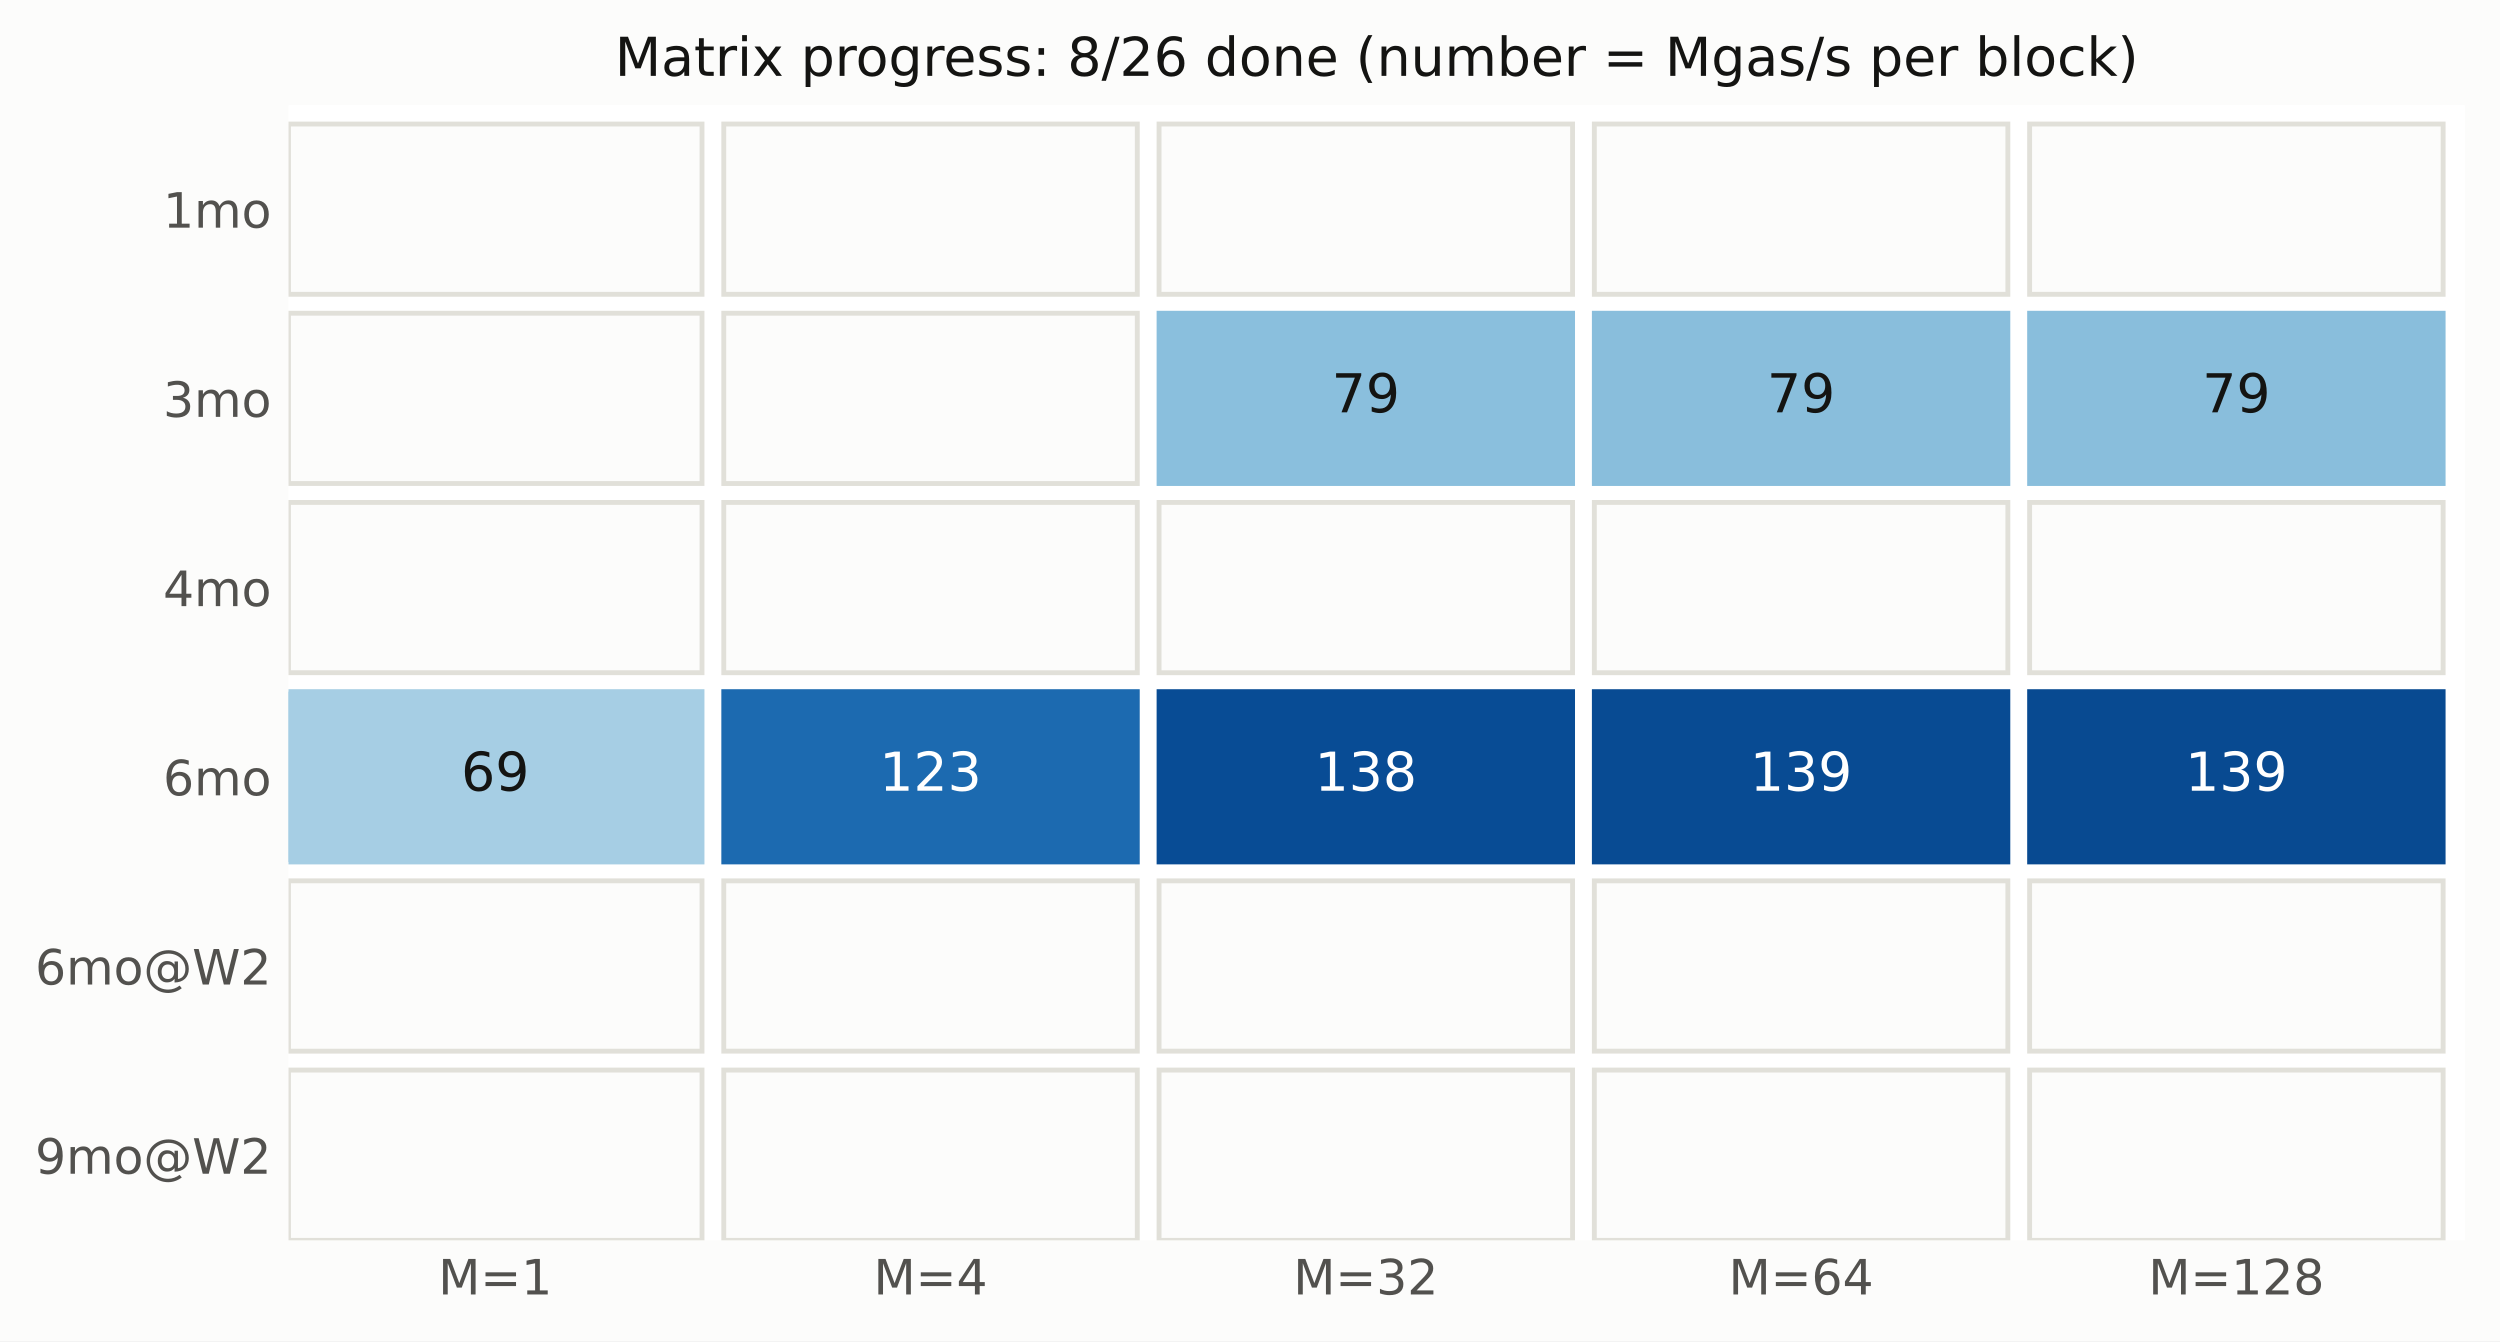
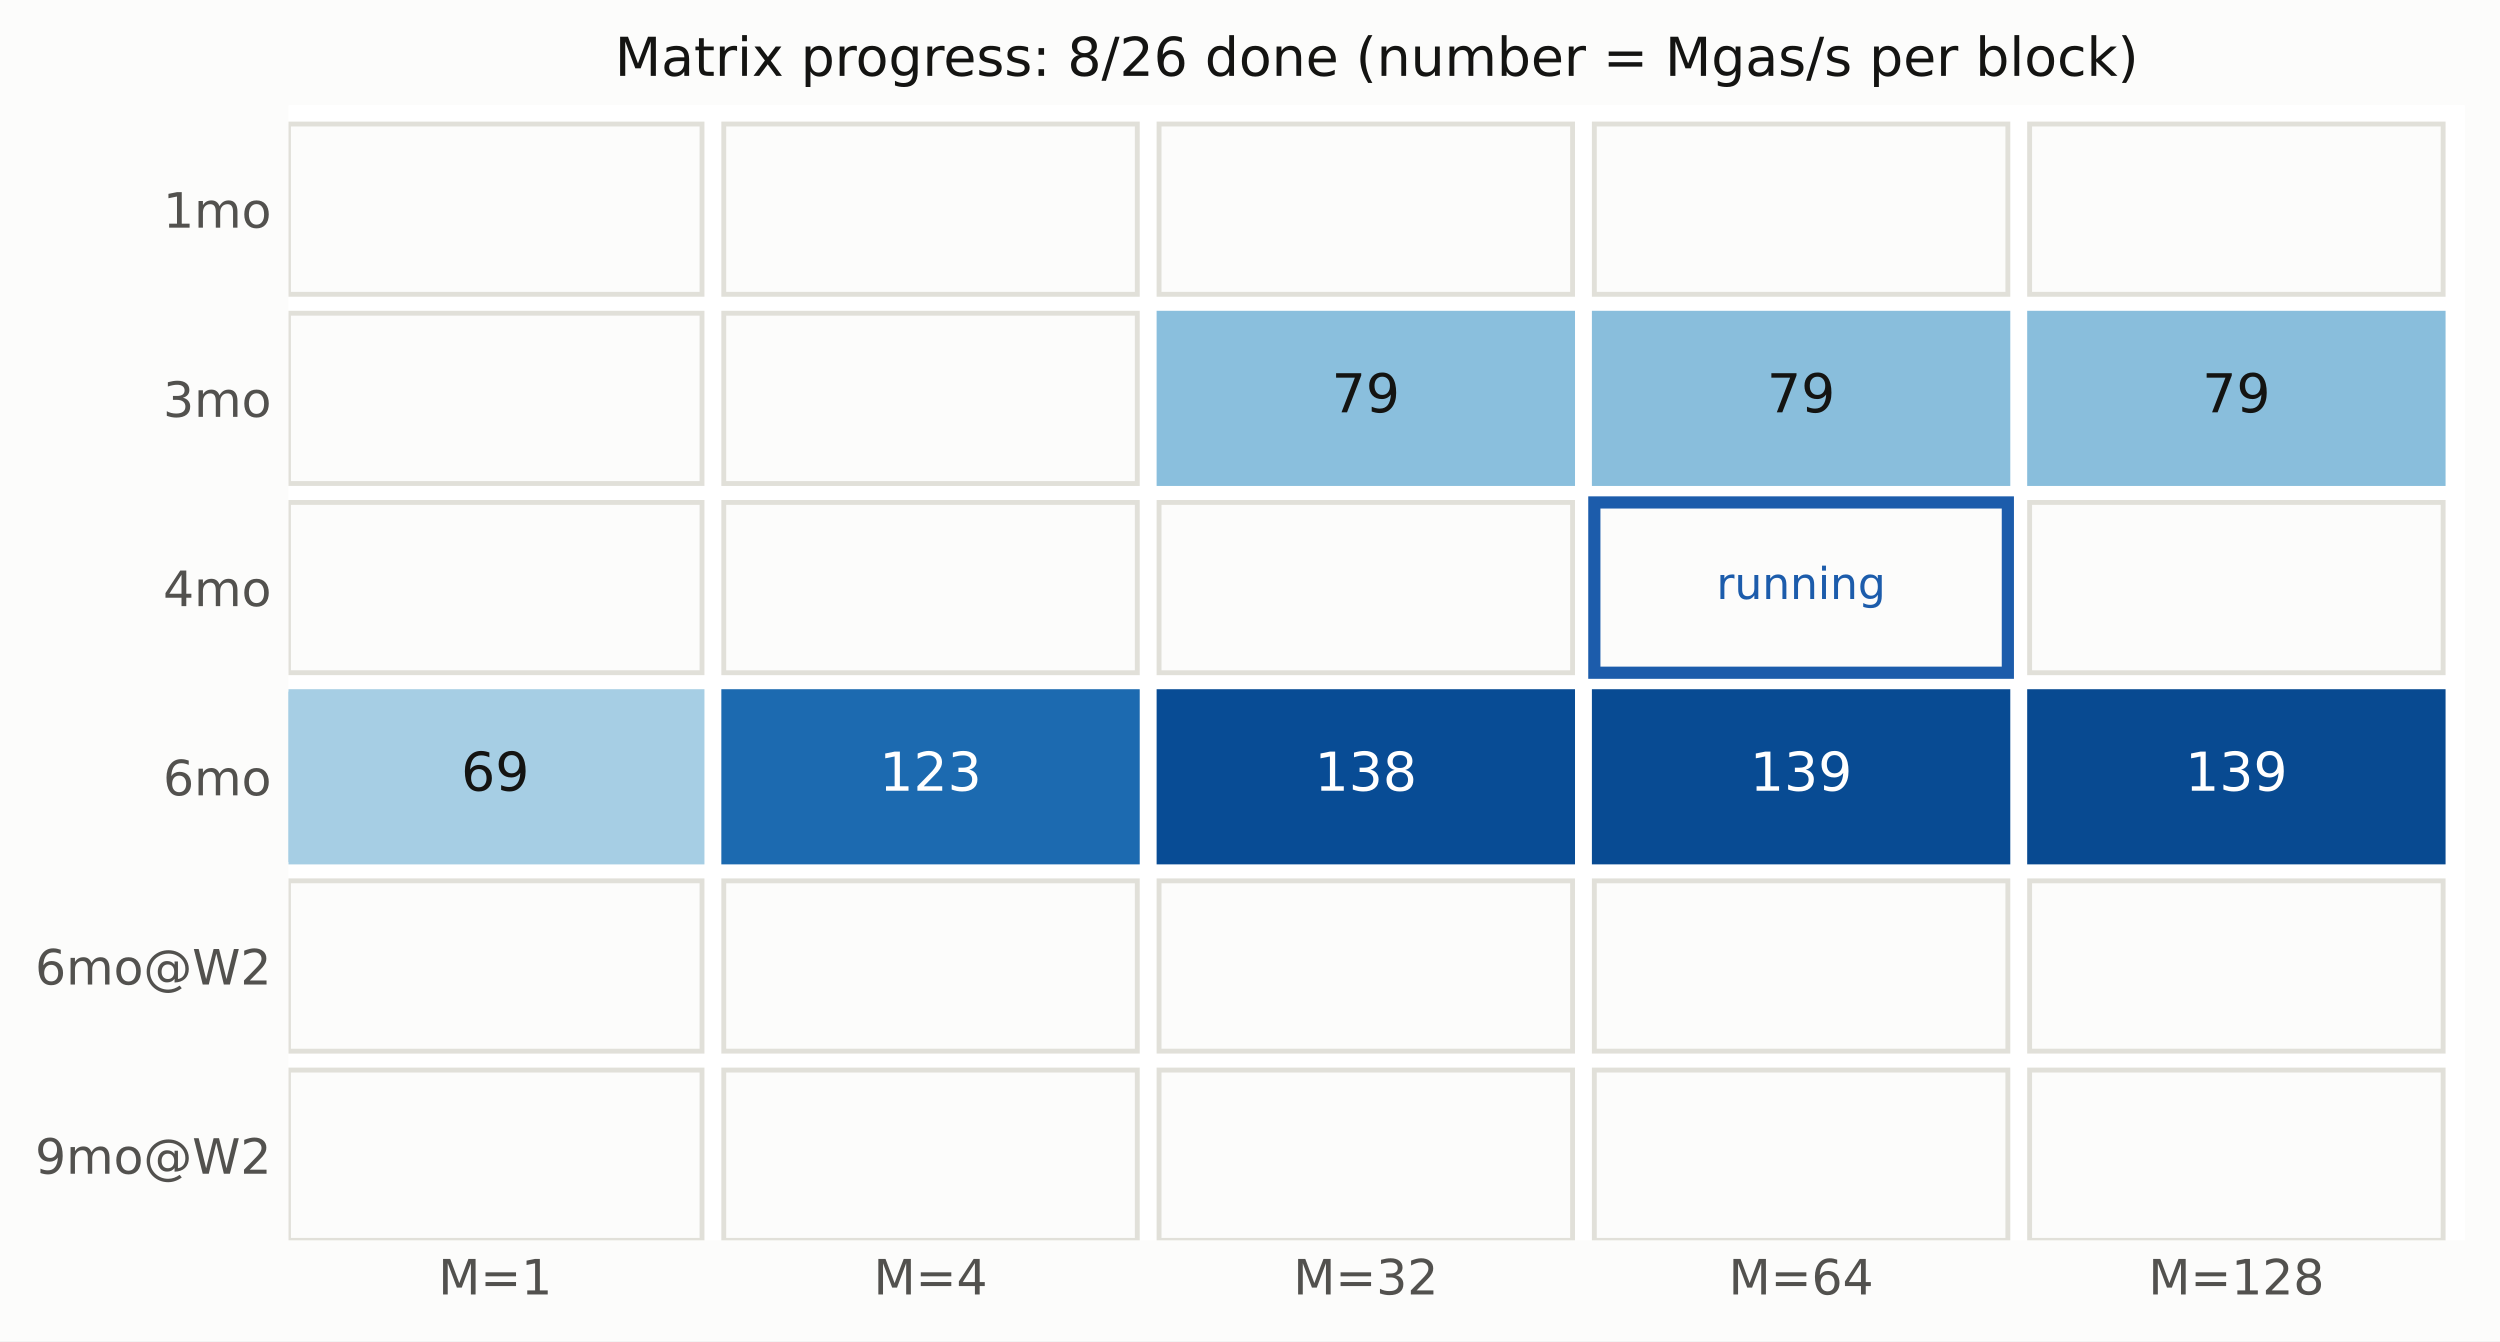
<svg xmlns="http://www.w3.org/2000/svg" xmlns:xlink="http://www.w3.org/1999/xlink" width="512.772pt" height="275.106pt" viewBox="0 0 512.772 275.106" version="1.1">
  <defs>
    <style type="text/css">*{stroke-linejoin: round; stroke-linecap: butt}</style>
  </defs>
  <g id="figure_1">
    <g id="patch_1">
      <path d="M 0 275.106  L 512.772 275.106  L 512.772 0  L 0 0  z " style="fill: #fcfcfb" />
    </g>
    <g id="axes_1">
      <g id="patch_2">
        <path d="M 59.172 254.406  L 505.572 254.406  L 505.572 21.558  L 59.172 21.558  z " style="fill: #ffffff" />
      </g>
      <g id="patch_3">
-         <path d="M 59.172 60.366  L 143.988 60.366  L 143.988 25.439  L 59.172 25.439  z " clip-path="url(#p81b43fab43)" style="fill: #fcfcfb; stroke: #e1e0d9; stroke-linejoin: miter" />
+         <path d="M 59.172 60.366  L 143.988 60.366  L 143.988 25.439  L 59.172 25.439  z " clip-path="url(#pd318036c69)" style="fill: #fcfcfb; stroke: #e1e0d9; stroke-linejoin: miter" />
      </g>
      <g id="patch_4">
-         <path d="M 148.452 60.366  L 233.268 60.366  L 233.268 25.439  L 148.452 25.439  z " clip-path="url(#p81b43fab43)" style="fill: #fcfcfb; stroke: #e1e0d9; stroke-linejoin: miter" />
+         <path d="M 148.452 60.366  L 233.268 60.366  L 233.268 25.439  L 148.452 25.439  z " clip-path="url(#pd318036c69)" style="fill: #fcfcfb; stroke: #e1e0d9; stroke-linejoin: miter" />
      </g>
      <g id="patch_5">
-         <path d="M 237.732 60.366  L 322.548 60.366  L 322.548 25.439  L 237.732 25.439  z " clip-path="url(#p81b43fab43)" style="fill: #fcfcfb; stroke: #e1e0d9; stroke-linejoin: miter" />
+         <path d="M 237.732 60.366  L 322.548 60.366  L 322.548 25.439  L 237.732 25.439  z " clip-path="url(#pd318036c69)" style="fill: #fcfcfb; stroke: #e1e0d9; stroke-linejoin: miter" />
      </g>
      <g id="patch_6">
-         <path d="M 327.012 60.366  L 411.828 60.366  L 411.828 25.439  L 327.012 25.439  z " clip-path="url(#p81b43fab43)" style="fill: #fcfcfb; stroke: #e1e0d9; stroke-linejoin: miter" />
+         <path d="M 327.012 60.366  L 411.828 60.366  L 411.828 25.439  L 327.012 25.439  z " clip-path="url(#pd318036c69)" style="fill: #fcfcfb; stroke: #e1e0d9; stroke-linejoin: miter" />
      </g>
      <g id="patch_7">
-         <path d="M 416.292 60.366  L 501.108 60.366  L 501.108 25.439  L 416.292 25.439  z " clip-path="url(#p81b43fab43)" style="fill: #fcfcfb; stroke: #e1e0d9; stroke-linejoin: miter" />
+         <path d="M 416.292 60.366  L 501.108 60.366  L 501.108 25.439  L 416.292 25.439  z " clip-path="url(#pd318036c69)" style="fill: #fcfcfb; stroke: #e1e0d9; stroke-linejoin: miter" />
      </g>
      <g id="patch_8">
-         <path d="M 59.172 99.174  L 143.988 99.174  L 143.988 64.247  L 59.172 64.247  z " clip-path="url(#p81b43fab43)" style="fill: #fcfcfb; stroke: #e1e0d9; stroke-linejoin: miter" />
+         <path d="M 59.172 99.174  L 143.988 99.174  L 143.988 64.247  L 59.172 64.247  z " clip-path="url(#pd318036c69)" style="fill: #fcfcfb; stroke: #e1e0d9; stroke-linejoin: miter" />
      </g>
      <g id="patch_9">
-         <path d="M 148.452 99.174  L 233.268 99.174  L 233.268 64.247  L 148.452 64.247  z " clip-path="url(#p81b43fab43)" style="fill: #fcfcfb; stroke: #e1e0d9; stroke-linejoin: miter" />
+         <path d="M 148.452 99.174  L 233.268 99.174  L 233.268 64.247  L 148.452 64.247  z " clip-path="url(#pd318036c69)" style="fill: #fcfcfb; stroke: #e1e0d9; stroke-linejoin: miter" />
      </g>
      <g id="patch_10">
-         <path d="M 237.732 99.174  L 322.548 99.174  L 322.548 64.247  L 237.732 64.247  z " clip-path="url(#p81b43fab43)" style="fill: #8abfdd; stroke: #8abfdd; stroke-linejoin: miter" />
+         <path d="M 237.732 99.174  L 322.548 99.174  L 322.548 64.247  L 237.732 64.247  z " clip-path="url(#pd318036c69)" style="fill: #8abfdd; stroke: #8abfdd; stroke-linejoin: miter" />
      </g>
      <g id="patch_11">
-         <path d="M 327.012 99.174  L 411.828 99.174  L 411.828 64.247  L 327.012 64.247  z " clip-path="url(#p81b43fab43)" style="fill: #89bedc; stroke: #89bedc; stroke-linejoin: miter" />
+         <path d="M 327.012 99.174  L 411.828 99.174  L 411.828 64.247  L 327.012 64.247  z " clip-path="url(#pd318036c69)" style="fill: #89bedc; stroke: #89bedc; stroke-linejoin: miter" />
      </g>
      <g id="patch_12">
-         <path d="M 416.292 99.174  L 501.108 99.174  L 501.108 64.247  L 416.292 64.247  z " clip-path="url(#p81b43fab43)" style="fill: #89bedc; stroke: #89bedc; stroke-linejoin: miter" />
+         <path d="M 416.292 99.174  L 501.108 99.174  L 501.108 64.247  L 416.292 64.247  z " clip-path="url(#pd318036c69)" style="fill: #89bedc; stroke: #89bedc; stroke-linejoin: miter" />
      </g>
      <g id="patch_13">
-         <path d="M 59.172 137.982  L 143.988 137.982  L 143.988 103.055  L 59.172 103.055  z " clip-path="url(#p81b43fab43)" style="fill: #fcfcfb; stroke: #e1e0d9; stroke-linejoin: miter" />
+         <path d="M 59.172 137.982  L 143.988 137.982  L 143.988 103.055  L 59.172 103.055  z " clip-path="url(#pd318036c69)" style="fill: #fcfcfb; stroke: #e1e0d9; stroke-linejoin: miter" />
      </g>
      <g id="patch_14">
-         <path d="M 148.452 137.982  L 233.268 137.982  L 233.268 103.055  L 148.452 103.055  z " clip-path="url(#p81b43fab43)" style="fill: #fcfcfb; stroke: #e1e0d9; stroke-linejoin: miter" />
+         <path d="M 148.452 137.982  L 233.268 137.982  L 233.268 103.055  L 148.452 103.055  z " clip-path="url(#pd318036c69)" style="fill: #fcfcfb; stroke: #e1e0d9; stroke-linejoin: miter" />
      </g>
      <g id="patch_15">
-         <path d="M 237.732 137.982  L 322.548 137.982  L 322.548 103.055  L 237.732 103.055  z " clip-path="url(#p81b43fab43)" style="fill: #fcfcfb; stroke: #e1e0d9; stroke-linejoin: miter" />
+         <path d="M 237.732 137.982  L 322.548 137.982  L 322.548 103.055  L 237.732 103.055  z " clip-path="url(#pd318036c69)" style="fill: #fcfcfb; stroke: #e1e0d9; stroke-linejoin: miter" />
      </g>
      <g id="patch_16">
-         <path d="M 327.012 137.982  L 411.828 137.982  L 411.828 103.055  L 327.012 103.055  z " clip-path="url(#p81b43fab43)" style="fill: #fcfcfb; stroke: #e1e0d9; stroke-linejoin: miter" />
+         <path d="M 327.012 137.982  L 411.828 137.982  L 411.828 103.055  L 327.012 103.055  z " clip-path="url(#pd318036c69)" style="fill: #fcfcfb; stroke: #1c5cab; stroke-width: 2.5; stroke-linejoin: miter" />
      </g>
      <g id="patch_17">
-         <path d="M 416.292 137.982  L 501.108 137.982  L 501.108 103.055  L 416.292 103.055  z " clip-path="url(#p81b43fab43)" style="fill: #fcfcfb; stroke: #e1e0d9; stroke-linejoin: miter" />
+         <path d="M 416.292 137.982  L 501.108 137.982  L 501.108 103.055  L 416.292 103.055  z " clip-path="url(#pd318036c69)" style="fill: #fcfcfb; stroke: #e1e0d9; stroke-linejoin: miter" />
      </g>
      <g id="patch_18">
-         <path d="M 59.172 176.79  L 143.988 176.79  L 143.988 141.863  L 59.172 141.863  z " clip-path="url(#p81b43fab43)" style="fill: #a6cee4; stroke: #a6cee4; stroke-linejoin: miter" />
+         <path d="M 59.172 176.79  L 143.988 176.79  L 143.988 141.863  L 59.172 141.863  z " clip-path="url(#pd318036c69)" style="fill: #a6cee4; stroke: #a6cee4; stroke-linejoin: miter" />
      </g>
      <g id="patch_19">
-         <path d="M 148.452 176.79  L 233.268 176.79  L 233.268 141.863  L 148.452 141.863  z " clip-path="url(#p81b43fab43)" style="fill: #1c6ab0; stroke: #1c6ab0; stroke-linejoin: miter" />
+         <path d="M 148.452 176.79  L 233.268 176.79  L 233.268 141.863  L 148.452 141.863  z " clip-path="url(#pd318036c69)" style="fill: #1c6ab0; stroke: #1c6ab0; stroke-linejoin: miter" />
      </g>
      <g id="patch_20">
-         <path d="M 237.732 176.79  L 322.548 176.79  L 322.548 141.863  L 237.732 141.863  z " clip-path="url(#p81b43fab43)" style="fill: #084c95; stroke: #084c95; stroke-linejoin: miter" />
+         <path d="M 237.732 176.79  L 322.548 176.79  L 322.548 141.863  L 237.732 141.863  z " clip-path="url(#pd318036c69)" style="fill: #084c95; stroke: #084c95; stroke-linejoin: miter" />
      </g>
      <g id="patch_21">
-         <path d="M 327.012 176.79  L 411.828 176.79  L 411.828 141.863  L 327.012 141.863  z " clip-path="url(#p81b43fab43)" style="fill: #084b93; stroke: #084b93; stroke-linejoin: miter" />
+         <path d="M 327.012 176.79  L 411.828 176.79  L 411.828 141.863  L 327.012 141.863  z " clip-path="url(#pd318036c69)" style="fill: #084b93; stroke: #084b93; stroke-linejoin: miter" />
      </g>
      <g id="patch_22">
-         <path d="M 416.292 176.79  L 501.108 176.79  L 501.108 141.863  L 416.292 141.863  z " clip-path="url(#p81b43fab43)" style="fill: #084a91; stroke: #084a91; stroke-linejoin: miter" />
+         <path d="M 416.292 176.79  L 501.108 176.79  L 501.108 141.863  L 416.292 141.863  z " clip-path="url(#pd318036c69)" style="fill: #084a91; stroke: #084a91; stroke-linejoin: miter" />
      </g>
      <g id="patch_23">
-         <path d="M 59.172 215.598  L 143.988 215.598  L 143.988 180.671  L 59.172 180.671  z " clip-path="url(#p81b43fab43)" style="fill: #fcfcfb; stroke: #e1e0d9; stroke-linejoin: miter" />
+         <path d="M 59.172 215.598  L 143.988 215.598  L 143.988 180.671  L 59.172 180.671  z " clip-path="url(#pd318036c69)" style="fill: #fcfcfb; stroke: #e1e0d9; stroke-linejoin: miter" />
      </g>
      <g id="patch_24">
-         <path d="M 148.452 215.598  L 233.268 215.598  L 233.268 180.671  L 148.452 180.671  z " clip-path="url(#p81b43fab43)" style="fill: #fcfcfb; stroke: #e1e0d9; stroke-linejoin: miter" />
+         <path d="M 148.452 215.598  L 233.268 215.598  L 233.268 180.671  L 148.452 180.671  z " clip-path="url(#pd318036c69)" style="fill: #fcfcfb; stroke: #e1e0d9; stroke-linejoin: miter" />
      </g>
      <g id="patch_25">
-         <path d="M 237.732 215.598  L 322.548 215.598  L 322.548 180.671  L 237.732 180.671  z " clip-path="url(#p81b43fab43)" style="fill: #fcfcfb; stroke: #e1e0d9; stroke-linejoin: miter" />
+         <path d="M 237.732 215.598  L 322.548 215.598  L 322.548 180.671  L 237.732 180.671  z " clip-path="url(#pd318036c69)" style="fill: #fcfcfb; stroke: #e1e0d9; stroke-linejoin: miter" />
      </g>
      <g id="patch_26">
-         <path d="M 327.012 215.598  L 411.828 215.598  L 411.828 180.671  L 327.012 180.671  z " clip-path="url(#p81b43fab43)" style="fill: #fcfcfb; stroke: #e1e0d9; stroke-linejoin: miter" />
+         <path d="M 327.012 215.598  L 411.828 215.598  L 411.828 180.671  L 327.012 180.671  z " clip-path="url(#pd318036c69)" style="fill: #fcfcfb; stroke: #e1e0d9; stroke-linejoin: miter" />
      </g>
      <g id="patch_27">
-         <path d="M 416.292 215.598  L 501.108 215.598  L 501.108 180.671  L 416.292 180.671  z " clip-path="url(#p81b43fab43)" style="fill: #fcfcfb; stroke: #e1e0d9; stroke-linejoin: miter" />
+         <path d="M 416.292 215.598  L 501.108 215.598  L 501.108 180.671  L 416.292 180.671  z " clip-path="url(#pd318036c69)" style="fill: #fcfcfb; stroke: #e1e0d9; stroke-linejoin: miter" />
      </g>
      <g id="patch_28">
-         <path d="M 59.172 254.406  L 143.988 254.406  L 143.988 219.479  L 59.172 219.479  z " clip-path="url(#p81b43fab43)" style="fill: #fcfcfb; stroke: #e1e0d9; stroke-linejoin: miter" />
+         <path d="M 59.172 254.406  L 143.988 254.406  L 143.988 219.479  L 59.172 219.479  z " clip-path="url(#pd318036c69)" style="fill: #fcfcfb; stroke: #e1e0d9; stroke-linejoin: miter" />
      </g>
      <g id="patch_29">
-         <path d="M 148.452 254.406  L 233.268 254.406  L 233.268 219.479  L 148.452 219.479  z " clip-path="url(#p81b43fab43)" style="fill: #fcfcfb; stroke: #e1e0d9; stroke-linejoin: miter" />
+         <path d="M 148.452 254.406  L 233.268 254.406  L 233.268 219.479  L 148.452 219.479  z " clip-path="url(#pd318036c69)" style="fill: #fcfcfb; stroke: #e1e0d9; stroke-linejoin: miter" />
      </g>
      <g id="patch_30">
-         <path d="M 237.732 254.406  L 322.548 254.406  L 322.548 219.479  L 237.732 219.479  z " clip-path="url(#p81b43fab43)" style="fill: #fcfcfb; stroke: #e1e0d9; stroke-linejoin: miter" />
+         <path d="M 237.732 254.406  L 322.548 254.406  L 322.548 219.479  L 237.732 219.479  z " clip-path="url(#pd318036c69)" style="fill: #fcfcfb; stroke: #e1e0d9; stroke-linejoin: miter" />
      </g>
      <g id="patch_31">
-         <path d="M 327.012 254.406  L 411.828 254.406  L 411.828 219.479  L 327.012 219.479  z " clip-path="url(#p81b43fab43)" style="fill: #fcfcfb; stroke: #e1e0d9; stroke-linejoin: miter" />
+         <path d="M 327.012 254.406  L 411.828 254.406  L 411.828 219.479  L 327.012 219.479  z " clip-path="url(#pd318036c69)" style="fill: #fcfcfb; stroke: #e1e0d9; stroke-linejoin: miter" />
      </g>
      <g id="patch_32">
-         <path d="M 416.292 254.406  L 501.108 254.406  L 501.108 219.479  L 416.292 219.479  z " clip-path="url(#p81b43fab43)" style="fill: #fcfcfb; stroke: #e1e0d9; stroke-linejoin: miter" />
+         <path d="M 416.292 254.406  L 501.108 254.406  L 501.108 219.479  L 416.292 219.479  z " clip-path="url(#pd318036c69)" style="fill: #fcfcfb; stroke: #e1e0d9; stroke-linejoin: miter" />
      </g>
      <g id="matplotlib.axis_1">
        <g id="xtick_1">
          <g id="line2d_1" />
          <g id="text_1">
            <g style="fill: #52514e" transform="translate(89.89472 265.5039) scale(0.1 -0.1)">
              <defs>
                <path id="DejaVuSans-30" d="M 628 4666  L 1569 4666  L 2759 1491  L 3956 4666  L 4897 4666  L 4897 0  L 4281 0  L 4281 4097  L 3078 897  L 2444 897  L 1241 4097  L 1241 0  L 628 0  L 628 4666  z " transform="scale(0.015625)" />
                <path id="DejaVuSans-20" d="M 678 2906  L 4684 2906  L 4684 2381  L 678 2381  L 678 2906  z M 678 1631  L 4684 1631  L 4684 1100  L 678 1100  L 678 1631  z " transform="scale(0.015625)" />
                <path id="DejaVuSans-14" d="M 794 531  L 1825 531  L 1825 4091  L 703 3866  L 703 4441  L 1819 4666  L 2450 4666  L 2450 531  L 3481 531  L 3481 0  L 794 0  L 794 531  z " transform="scale(0.015625)" />
              </defs>
              <use xlink:href="#DejaVuSans-30" />
              <use xlink:href="#DejaVuSans-20" transform="translate(86.28125 0)" />
              <use xlink:href="#DejaVuSans-14" transform="translate(170.0781 0)" />
            </g>
          </g>
        </g>
        <g id="xtick_2">
          <g id="line2d_2" />
          <g id="text_2">
            <g style="fill: #52514e" transform="translate(179.1747 265.5039) scale(0.1 -0.1)">
              <defs>
                <path id="DejaVuSans-17" d="M 2419 4116  L 825 1625  L 2419 1625  L 2419 4116  z M 2253 4666  L 3047 4666  L 3047 1625  L 3713 1625  L 3713 1100  L 3047 1100  L 3047 0  L 2419 0  L 2419 1100  L 313 1100  L 313 1709  L 2253 4666  z " transform="scale(0.015625)" />
              </defs>
              <use xlink:href="#DejaVuSans-30" />
              <use xlink:href="#DejaVuSans-20" transform="translate(86.28125 0)" />
              <use xlink:href="#DejaVuSans-17" transform="translate(170.0781 0)" />
            </g>
          </g>
        </g>
        <g id="xtick_3">
          <g id="line2d_3" />
          <g id="text_3">
            <g style="fill: #52514e" transform="translate(265.2735 265.5039) scale(0.1 -0.1)">
              <defs>
                <path id="DejaVuSans-16" d="M 2597 2516  Q 3050 2419 3304 2112  Q 3559 1806 3559 1356  Q 3559 666 3084 287  Q 2609 -91 1734 -91  Q 1441 -91 1130 -33  Q 819 25 488 141  L 488 750  Q 750 597 1062 519  Q 1375 441 1716 441  Q 2309 441 2620 675  Q 2931 909 2931 1356  Q 2931 1769 2642 2001  Q 2353 2234 1838 2234  L 1294 2234  L 1294 2753  L 1863 2753  Q 2328 2753 2575 2939  Q 2822 3125 2822 3475  Q 2822 3834 2567 4026  Q 2313 4219 1838 4219  Q 1578 4219 1281 4162  Q 984 4106 628 3988  L 628 4550  Q 988 4650 1302 4700  Q 1616 4750 1894 4750  Q 2613 4750 3031 4423  Q 3450 4097 3450 3541  Q 3450 3153 3228 2886  Q 3006 2619 2597 2516  z " transform="scale(0.015625)" />
                <path id="DejaVuSans-15" d="M 1228 531  L 3431 531  L 3431 0  L 469 0  L 469 531  Q 828 903 1448 1529  Q 2069 2156 2228 2338  Q 2531 2678 2651 2914  Q 2772 3150 2772 3378  Q 2772 3750 2511 3984  Q 2250 4219 1831 4219  Q 1534 4219 1204 4116  Q 875 4013 500 3803  L 500 4441  Q 881 4594 1212 4672  Q 1544 4750 1819 4750  Q 2544 4750 2975 4387  Q 3406 4025 3406 3419  Q 3406 3131 3298 2873  Q 3191 2616 2906 2266  Q 2828 2175 2409 1742  Q 1991 1309 1228 531  z " transform="scale(0.015625)" />
              </defs>
              <use xlink:href="#DejaVuSans-30" />
              <use xlink:href="#DejaVuSans-20" transform="translate(86.28125 0)" />
              <use xlink:href="#DejaVuSans-16" transform="translate(170.0781 0)" />
              <use xlink:href="#DejaVuSans-15" transform="translate(233.7031 0)" />
            </g>
          </g>
        </g>
        <g id="xtick_4">
          <g id="line2d_4" />
          <g id="text_4">
            <g style="fill: #52514e" transform="translate(354.5535 265.5039) scale(0.1 -0.1)">
              <defs>
                <path id="DejaVuSans-19" d="M 2113 2584  Q 1688 2584 1439 2293  Q 1191 2003 1191 1497  Q 1191 994 1439 701  Q 1688 409 2113 409  Q 2538 409 2786 701  Q 3034 994 3034 1497  Q 3034 2003 2786 2293  Q 2538 2584 2113 2584  z M 3366 4563  L 3366 3988  Q 3128 4100 2886 4159  Q 2644 4219 2406 4219  Q 1781 4219 1451 3797  Q 1122 3375 1075 2522  Q 1259 2794 1537 2939  Q 1816 3084 2150 3084  Q 2853 3084 3261 2657  Q 3669 2231 3669 1497  Q 3669 778 3244 343  Q 2819 -91 2113 -91  Q 1303 -91 875 529  Q 447 1150 447 2328  Q 447 3434 972 4092  Q 1497 4750 2381 4750  Q 2619 4750 2861 4703  Q 3103 4656 3366 4563  z " transform="scale(0.015625)" />
              </defs>
              <use xlink:href="#DejaVuSans-30" />
              <use xlink:href="#DejaVuSans-20" transform="translate(86.28125 0)" />
              <use xlink:href="#DejaVuSans-19" transform="translate(170.0781 0)" />
              <use xlink:href="#DejaVuSans-17" transform="translate(233.7031 0)" />
            </g>
          </g>
        </g>
        <g id="xtick_5">
          <g id="line2d_5" />
          <g id="text_5">
            <g style="fill: #52514e" transform="translate(440.6522 265.5039) scale(0.1 -0.1)">
              <defs>
                <path id="DejaVuSans-1b" d="M 2034 2216  Q 1584 2216 1326 1975  Q 1069 1734 1069 1313  Q 1069 891 1326 650  Q 1584 409 2034 409  Q 2484 409 2743 651  Q 3003 894 3003 1313  Q 3003 1734 2745 1975  Q 2488 2216 2034 2216  z M 1403 2484  Q 997 2584 770 2862  Q 544 3141 544 3541  Q 544 4100 942 4425  Q 1341 4750 2034 4750  Q 2731 4750 3128 4425  Q 3525 4100 3525 3541  Q 3525 3141 3298 2862  Q 3072 2584 2669 2484  Q 3125 2378 3379 2068  Q 3634 1759 3634 1313  Q 3634 634 3220 271  Q 2806 -91 2034 -91  Q 1263 -91 848 271  Q 434 634 434 1313  Q 434 1759 690 2068  Q 947 2378 1403 2484  z M 1172 3481  Q 1172 3119 1398 2916  Q 1625 2713 2034 2713  Q 2441 2713 2670 2916  Q 2900 3119 2900 3481  Q 2900 3844 2670 4047  Q 2441 4250 2034 4250  Q 1625 4250 1398 4047  Q 1172 3844 1172 3481  z " transform="scale(0.015625)" />
              </defs>
              <use xlink:href="#DejaVuSans-30" />
              <use xlink:href="#DejaVuSans-20" transform="translate(86.28125 0)" />
              <use xlink:href="#DejaVuSans-14" transform="translate(170.0781 0)" />
              <use xlink:href="#DejaVuSans-15" transform="translate(233.7031 0)" />
              <use xlink:href="#DejaVuSans-1b" transform="translate(297.3281 0)" />
            </g>
          </g>
        </g>
      </g>
      <g id="matplotlib.axis_2">
        <g id="ytick_1">
          <g id="line2d_6" />
          <g id="text_6">
            <g style="fill: #52514e" transform="translate(33.45 46.70151) scale(0.1 -0.1)">
              <defs>
                <path id="DejaVuSans-50" d="M 3328 2828  Q 3544 3216 3844 3400  Q 4144 3584 4550 3584  Q 5097 3584 5394 3201  Q 5691 2819 5691 2113  L 5691 0  L 5113 0  L 5113 2094  Q 5113 2597 4934 2840  Q 4756 3084 4391 3084  Q 3944 3084 3684 2787  Q 3425 2491 3425 1978  L 3425 0  L 2847 0  L 2847 2094  Q 2847 2600 2669 2842  Q 2491 3084 2119 3084  Q 1678 3084 1418 2786  Q 1159 2488 1159 1978  L 1159 0  L 581 0  L 581 3500  L 1159 3500  L 1159 2956  Q 1356 3278 1631 3431  Q 1906 3584 2284 3584  Q 2666 3584 2933 3390  Q 3200 3197 3328 2828  z " transform="scale(0.015625)" />
                <path id="DejaVuSans-52" d="M 1959 3097  Q 1497 3097 1228 2736  Q 959 2375 959 1747  Q 959 1119 1226 758  Q 1494 397 1959 397  Q 2419 397 2687 759  Q 2956 1122 2956 1747  Q 2956 2369 2687 2733  Q 2419 3097 1959 3097  z M 1959 3584  Q 2709 3584 3137 3096  Q 3566 2609 3566 1747  Q 3566 888 3137 398  Q 2709 -91 1959 -91  Q 1206 -91 779 398  Q 353 888 353 1747  Q 353 2609 779 3096  Q 1206 3584 1959 3584  z " transform="scale(0.015625)" />
              </defs>
              <use xlink:href="#DejaVuSans-14" />
              <use xlink:href="#DejaVuSans-50" transform="translate(63.625 0)" />
              <use xlink:href="#DejaVuSans-52" transform="translate(161.0312 0)" />
            </g>
          </g>
        </g>
        <g id="ytick_2">
          <g id="line2d_7" />
          <g id="text_7">
            <g style="fill: #52514e" transform="translate(33.45 85.50951) scale(0.1 -0.1)">
              <use xlink:href="#DejaVuSans-16" />
              <use xlink:href="#DejaVuSans-50" transform="translate(63.625 0)" />
              <use xlink:href="#DejaVuSans-52" transform="translate(161.0312 0)" />
            </g>
          </g>
        </g>
        <g id="ytick_3">
          <g id="line2d_8" />
          <g id="text_8">
            <g style="fill: #52514e" transform="translate(33.45 124.3175) scale(0.1 -0.1)">
              <use xlink:href="#DejaVuSans-17" />
              <use xlink:href="#DejaVuSans-50" transform="translate(63.625 0)" />
              <use xlink:href="#DejaVuSans-52" transform="translate(161.0312 0)" />
            </g>
          </g>
        </g>
        <g id="ytick_4">
          <g id="line2d_9" />
          <g id="text_9">
            <g style="fill: #52514e" transform="translate(33.45 163.1255) scale(0.1 -0.1)">
              <use xlink:href="#DejaVuSans-19" />
              <use xlink:href="#DejaVuSans-50" transform="translate(63.625 0)" />
              <use xlink:href="#DejaVuSans-52" transform="translate(161.0312 0)" />
            </g>
          </g>
        </g>
        <g id="ytick_5">
          <g id="line2d_10" />
          <g id="text_10">
            <g style="fill: #52514e" transform="translate(7.2 201.9335) scale(0.1 -0.1)">
              <defs>
                <path id="DejaVuSans-23" d="M 2381 1678  Q 2381 1231 2603 976  Q 2825 722 3213 722  Q 3597 722 3817 978  Q 4038 1234 4038 1678  Q 4038 2116 3813 2373  Q 3588 2631 3206 2631  Q 2828 2631 2604 2375  Q 2381 2119 2381 1678  z M 4084 744  Q 3897 503 3655 389  Q 3413 275 3091 275  Q 2553 275 2217 664  Q 1881 1053 1881 1678  Q 1881 2303 2218 2693  Q 2556 3084 3091 3084  Q 3413 3084 3656 2967  Q 3900 2850 4084 2613  L 4084 3022  L 4531 3022  L 4531 722  Q 4988 791 5245 1139  Q 5503 1488 5503 2041  Q 5503 2375 5404 2669  Q 5306 2963 5106 3213  Q 4781 3622 4314 3839  Q 3847 4056 3297 4056  Q 2913 4056 2559 3954  Q 2206 3853 1906 3653  Q 1416 3334 1139 2817  Q 863 2300 863 1697  Q 863 1200 1042 765  Q 1222 331 1563 0  Q 1891 -325 2322 -495  Q 2753 -666 3244 -666  Q 3647 -666 4036 -530  Q 4425 -394 4750 -141  L 5031 -488  Q 4641 -791 4180 -952  Q 3719 -1113 3244 -1113  Q 2666 -1113 2153 -908  Q 1641 -703 1241 -313  Q 841 78 631 592  Q 422 1106 422 1697  Q 422 2266 634 2781  Q 847 3297 1241 3688  Q 1644 4084 2172 4295  Q 2700 4506 3291 4506  Q 3953 4506 4520 4234  Q 5088 3963 5472 3463  Q 5706 3156 5829 2797  Q 5953 2438 5953 2053  Q 5953 1231 5456 756  Q 4959 281 4084 263  L 4084 744  z " transform="scale(0.015625)" />
                <path id="DejaVuSans-3a" d="M 213 4666  L 850 4666  L 1831 722  L 2809 4666  L 3519 4666  L 4500 722  L 5478 4666  L 6119 4666  L 4947 0  L 4153 0  L 3169 4050  L 2175 0  L 1381 0  L 213 4666  z " transform="scale(0.015625)" />
              </defs>
              <use xlink:href="#DejaVuSans-19" />
              <use xlink:href="#DejaVuSans-50" transform="translate(63.625 0)" />
              <use xlink:href="#DejaVuSans-52" transform="translate(161.0312 0)" />
              <use xlink:href="#DejaVuSans-23" transform="translate(222.2188 0)" />
              <use xlink:href="#DejaVuSans-3a" transform="translate(322.2188 0)" />
              <use xlink:href="#DejaVuSans-15" transform="translate(421.0938 0)" />
            </g>
          </g>
        </g>
        <g id="ytick_6">
          <g id="line2d_11" />
          <g id="text_11">
            <g style="fill: #52514e" transform="translate(7.2 240.7415) scale(0.1 -0.1)">
              <defs>
                <path id="DejaVuSans-1c" d="M 703 97  L 703 672  Q 941 559 1184 500  Q 1428 441 1663 441  Q 2288 441 2617 861  Q 2947 1281 2994 2138  Q 2813 1869 2534 1725  Q 2256 1581 1919 1581  Q 1219 1581 811 2004  Q 403 2428 403 3163  Q 403 3881 828 4315  Q 1253 4750 1959 4750  Q 2769 4750 3195 4129  Q 3622 3509 3622 2328  Q 3622 1225 3098 567  Q 2575 -91 1691 -91  Q 1453 -91 1209 -44  Q 966 3 703 97  z M 1959 2075  Q 2384 2075 2632 2365  Q 2881 2656 2881 3163  Q 2881 3666 2632 3958  Q 2384 4250 1959 4250  Q 1534 4250 1286 3958  Q 1038 3666 1038 3163  Q 1038 2656 1286 2365  Q 1534 2075 1959 2075  z " transform="scale(0.015625)" />
              </defs>
              <use xlink:href="#DejaVuSans-1c" />
              <use xlink:href="#DejaVuSans-50" transform="translate(63.625 0)" />
              <use xlink:href="#DejaVuSans-52" transform="translate(161.0312 0)" />
              <use xlink:href="#DejaVuSans-23" transform="translate(222.2188 0)" />
              <use xlink:href="#DejaVuSans-3a" transform="translate(322.2188 0)" />
              <use xlink:href="#DejaVuSans-15" transform="translate(421.0938 0)" />
            </g>
          </g>
        </g>
      </g>
      <g id="text_12">
        <g style="fill: #141412" transform="translate(273.1411 84.5681) scale(0.11 -0.11)">
          <defs>
            <path id="DejaVuSans-1a" d="M 525 4666  L 3525 4666  L 3525 4397  L 1831 0  L 1172 0  L 2766 4134  L 525 4134  L 525 4666  z " transform="scale(0.015625)" />
          </defs>
          <use xlink:href="#DejaVuSans-1a" />
          <use xlink:href="#DejaVuSans-1c" transform="translate(63.625 0)" />
        </g>
      </g>
      <g id="text_13">
        <g style="fill: #141412" transform="translate(362.4211 84.5681) scale(0.11 -0.11)">
          <use xlink:href="#DejaVuSans-1a" />
          <use xlink:href="#DejaVuSans-1c" transform="translate(63.625 0)" />
        </g>
      </g>
      <g id="text_14">
        <g style="fill: #141412" transform="translate(451.7011 84.5681) scale(0.11 -0.11)">
          <use xlink:href="#DejaVuSans-1a" />
          <use xlink:href="#DejaVuSans-1c" transform="translate(63.625 0)" />
        </g>
      </g>
      <g id="text_15">
+         <g style="fill: #1c5cab" transform="translate(352.0555 122.8569) scale(0.09 -0.09)">
+           <defs>
+             <path id="DejaVuSans-55" d="M 2631 2963  Q 2534 3019 2420 3045  Q 2306 3072 2169 3072  Q 1681 3072 1420 2755  Q 1159 2438 1159 1844  L 1159 0  L 581 0  L 581 3500  L 1159 3500  L 1159 2956  Q 1341 3275 1631 3429  Q 1922 3584 2338 3584  Q 2397 3584 2469 3576  Q 2541 3569 2628 3553  L 2631 2963  z " transform="scale(0.015625)" />
+             <path id="DejaVuSans-58" d="M 544 1381  L 544 3500  L 1119 3500  L 1119 1403  Q 1119 906 1312 657  Q 1506 409 1894 409  Q 2359 409 2629 706  Q 2900 1003 2900 1516  L 2900 3500  L 3475 3500  L 3475 0  L 2900 0  L 2900 538  Q 2691 219 2414 64  Q 2138 -91 1772 -91  Q 1169 -91 856 284  Q 544 659 544 1381  z M 1991 3584  L 1991 3584  z " transform="scale(0.015625)" />
+             <path id="DejaVuSans-51" d="M 3513 2113  L 3513 0  L 2938 0  L 2938 2094  Q 2938 2591 2744 2837  Q 2550 3084 2163 3084  Q 1697 3084 1428 2787  Q 1159 2491 1159 1978  L 1159 0  L 581 0  L 581 3500  L 1159 3500  L 1159 2956  Q 1366 3272 1645 3428  Q 1925 3584 2291 3584  Q 2894 3584 3203 3211  Q 3513 2838 3513 2113  z " transform="scale(0.015625)" />
+             <path id="DejaVuSans-4c" d="M 603 3500  L 1178 3500  L 1178 0  L 603 0  L 603 3500  z M 603 4863  L 1178 4863  L 1178 4134  L 603 4134  L 603 4863  z " transform="scale(0.015625)" />
+             <path id="DejaVuSans-4a" d="M 2906 1791  Q 2906 2416 2648 2759  Q 2391 3103 1925 3103  Q 1463 3103 1205 2759  Q 947 2416 947 1791  Q 947 1169 1205 825  Q 1463 481 1925 481  Q 2391 481 2648 825  Q 2906 1169 2906 1791  z M 3481 434  Q 3481 -459 3084 -895  Q 2688 -1331 1869 -1331  Q 1566 -1331 1297 -1286  Q 1028 -1241 775 -1147  L 775 -588  Q 1028 -725 1275 -790  Q 1522 -856 1778 -856  Q 2344 -856 2625 -561  Q 2906 -266 2906 331  L 2906 616  Q 2728 306 2450 153  Q 2172 0 1784 0  Q 1141 0 747 490  Q 353 981 353 1791  Q 353 2603 747 3093  Q 1141 3584 1784 3584  Q 2172 3584 2450 3431  Q 2728 3278 2906 2969  L 2906 3500  L 3481 3500  L 3481 434  z " transform="scale(0.015625)" />
+           </defs>
+           <use xlink:href="#DejaVuSans-55" />
+           <use xlink:href="#DejaVuSans-58" transform="translate(41.10938 0)" />
+           <use xlink:href="#DejaVuSans-51" transform="translate(104.4844 0)" />
+           <use xlink:href="#DejaVuSans-51" transform="translate(167.8594 0)" />
+           <use xlink:href="#DejaVuSans-4c" transform="translate(231.2344 0)" />
+           <use xlink:href="#DejaVuSans-51" transform="translate(259.0156 0)" />
+           <use xlink:href="#DejaVuSans-4a" transform="translate(322.3906 0)" />
+         </g>
+       </g>
+       <g id="text_16">
        <g style="fill: #141412" transform="translate(94.58113 162.1841) scale(0.11 -0.11)">
          <use xlink:href="#DejaVuSans-19" />
          <use xlink:href="#DejaVuSans-1c" transform="translate(63.625 0)" />
        </g>
      </g>
-       <g id="text_16">
+       <g id="text_17">
        <g style="fill: #ffffff" transform="translate(180.3618 162.1841) scale(0.11 -0.11)">
          <use xlink:href="#DejaVuSans-14" />
          <use xlink:href="#DejaVuSans-15" transform="translate(63.625 0)" />
          <use xlink:href="#DejaVuSans-16" transform="translate(127.25 0)" />
        </g>
      </g>
-       <g id="text_17">
+       <g id="text_18">
        <g style="fill: #ffffff" transform="translate(269.6418 162.1841) scale(0.11 -0.11)">
          <use xlink:href="#DejaVuSans-14" />
          <use xlink:href="#DejaVuSans-16" transform="translate(63.625 0)" />
          <use xlink:href="#DejaVuSans-1b" transform="translate(127.25 0)" />
        </g>
      </g>
-       <g id="text_18">
+       <g id="text_19">
        <g style="fill: #ffffff" transform="translate(358.9217 162.1841) scale(0.11 -0.11)">
          <use xlink:href="#DejaVuSans-14" />
          <use xlink:href="#DejaVuSans-16" transform="translate(63.625 0)" />
          <use xlink:href="#DejaVuSans-1c" transform="translate(127.25 0)" />
        </g>
      </g>
-       <g id="text_19">
+       <g id="text_20">
        <g style="fill: #ffffff" transform="translate(448.2018 162.1841) scale(0.11 -0.11)">
          <use xlink:href="#DejaVuSans-14" />
          <use xlink:href="#DejaVuSans-16" transform="translate(63.625 0)" />
          <use xlink:href="#DejaVuSans-1c" transform="translate(127.25 0)" />
        </g>
      </g>
-       <g id="text_20">
+       <g id="text_21">
        <g style="fill: #141412" transform="translate(126.1109 15.55828) scale(0.11 -0.11)">
          <defs>
            <path id="DejaVuSans-44" d="M 2194 1759  Q 1497 1759 1228 1600  Q 959 1441 959 1056  Q 959 750 1161 570  Q 1363 391 1709 391  Q 2188 391 2477 730  Q 2766 1069 2766 1631  L 2766 1759  L 2194 1759  z M 3341 1997  L 3341 0  L 2766 0  L 2766 531  Q 2569 213 2275 61  Q 1981 -91 1556 -91  Q 1019 -91 701 211  Q 384 513 384 1019  Q 384 1609 779 1909  Q 1175 2209 1959 2209  L 2766 2209  L 2766 2266  Q 2766 2663 2505 2880  Q 2244 3097 1772 3097  Q 1472 3097 1187 3025  Q 903 2953 641 2809  L 641 3341  Q 956 3463 1253 3523  Q 1550 3584 1831 3584  Q 2591 3584 2966 3190  Q 3341 2797 3341 1997  z " transform="scale(0.015625)" />
            <path id="DejaVuSans-57" d="M 1172 4494  L 1172 3500  L 2356 3500  L 2356 3053  L 1172 3053  L 1172 1153  Q 1172 725 1289 603  Q 1406 481 1766 481  L 2356 481  L 2356 0  L 1766 0  Q 1100 0 847 248  Q 594 497 594 1153  L 594 3053  L 172 3053  L 172 3500  L 594 3500  L 594 4494  L 1172 4494  z " transform="scale(0.015625)" />
-             <path id="DejaVuSans-55" d="M 2631 2963  Q 2534 3019 2420 3045  Q 2306 3072 2169 3072  Q 1681 3072 1420 2755  Q 1159 2438 1159 1844  L 1159 0  L 581 0  L 581 3500  L 1159 3500  L 1159 2956  Q 1341 3275 1631 3429  Q 1922 3584 2338 3584  Q 2397 3584 2469 3576  Q 2541 3569 2628 3553  L 2631 2963  z " transform="scale(0.015625)" />
-             <path id="DejaVuSans-4c" d="M 603 3500  L 1178 3500  L 1178 0  L 603 0  L 603 3500  z M 603 4863  L 1178 4863  L 1178 4134  L 603 4134  L 603 4863  z " transform="scale(0.015625)" />
            <path id="DejaVuSans-5b" d="M 3513 3500  L 2247 1797  L 3578 0  L 2900 0  L 1881 1375  L 863 0  L 184 0  L 1544 1831  L 300 3500  L 978 3500  L 1906 2253  L 2834 3500  L 3513 3500  z " transform="scale(0.015625)" />
            <path id="DejaVuSans-3" transform="scale(0.015625)" />
            <path id="DejaVuSans-53" d="M 1159 525  L 1159 -1331  L 581 -1331  L 581 3500  L 1159 3500  L 1159 2969  Q 1341 3281 1617 3432  Q 1894 3584 2278 3584  Q 2916 3584 3314 3078  Q 3713 2572 3713 1747  Q 3713 922 3314 415  Q 2916 -91 2278 -91  Q 1894 -91 1617 61  Q 1341 213 1159 525  z M 3116 1747  Q 3116 2381 2855 2742  Q 2594 3103 2138 3103  Q 1681 3103 1420 2742  Q 1159 2381 1159 1747  Q 1159 1113 1420 752  Q 1681 391 2138 391  Q 2594 391 2855 752  Q 3116 1113 3116 1747  z " transform="scale(0.015625)" />
-             <path id="DejaVuSans-4a" d="M 2906 1791  Q 2906 2416 2648 2759  Q 2391 3103 1925 3103  Q 1463 3103 1205 2759  Q 947 2416 947 1791  Q 947 1169 1205 825  Q 1463 481 1925 481  Q 2391 481 2648 825  Q 2906 1169 2906 1791  z M 3481 434  Q 3481 -459 3084 -895  Q 2688 -1331 1869 -1331  Q 1566 -1331 1297 -1286  Q 1028 -1241 775 -1147  L 775 -588  Q 1028 -725 1275 -790  Q 1522 -856 1778 -856  Q 2344 -856 2625 -561  Q 2906 -266 2906 331  L 2906 616  Q 2728 306 2450 153  Q 2172 0 1784 0  Q 1141 0 747 490  Q 353 981 353 1791  Q 353 2603 747 3093  Q 1141 3584 1784 3584  Q 2172 3584 2450 3431  Q 2728 3278 2906 2969  L 2906 3500  L 3481 3500  L 3481 434  z " transform="scale(0.015625)" />
            <path id="DejaVuSans-48" d="M 3597 1894  L 3597 1613  L 953 1613  Q 991 1019 1311 708  Q 1631 397 2203 397  Q 2534 397 2845 478  Q 3156 559 3463 722  L 3463 178  Q 3153 47 2828 -22  Q 2503 -91 2169 -91  Q 1331 -91 842 396  Q 353 884 353 1716  Q 353 2575 817 3079  Q 1281 3584 2069 3584  Q 2775 3584 3186 3129  Q 3597 2675 3597 1894  z M 3022 2063  Q 3016 2534 2758 2815  Q 2500 3097 2075 3097  Q 1594 3097 1305 2825  Q 1016 2553 972 2059  L 3022 2063  z " transform="scale(0.015625)" />
            <path id="DejaVuSans-56" d="M 2834 3397  L 2834 2853  Q 2591 2978 2328 3040  Q 2066 3103 1784 3103  Q 1356 3103 1142 2972  Q 928 2841 928 2578  Q 928 2378 1081 2264  Q 1234 2150 1697 2047  L 1894 2003  Q 2506 1872 2764 1633  Q 3022 1394 3022 966  Q 3022 478 2636 193  Q 2250 -91 1575 -91  Q 1294 -91 989 -36  Q 684 19 347 128  L 347 722  Q 666 556 975 473  Q 1284 391 1588 391  Q 1994 391 2212 530  Q 2431 669 2431 922  Q 2431 1156 2273 1281  Q 2116 1406 1581 1522  L 1381 1569  Q 847 1681 609 1914  Q 372 2147 372 2553  Q 372 3047 722 3315  Q 1072 3584 1716 3584  Q 2034 3584 2315 3537  Q 2597 3491 2834 3397  z " transform="scale(0.015625)" />
            <path id="DejaVuSans-1d" d="M 750 794  L 1409 794  L 1409 0  L 750 0  L 750 794  z M 750 3309  L 1409 3309  L 1409 2516  L 750 2516  L 750 3309  z " transform="scale(0.015625)" />
            <path id="DejaVuSans-12" d="M 1625 4666  L 2156 4666  L 531 -594  L 0 -594  L 1625 4666  z " transform="scale(0.015625)" />
            <path id="DejaVuSans-47" d="M 2906 2969  L 2906 4863  L 3481 4863  L 3481 0  L 2906 0  L 2906 525  Q 2725 213 2448 61  Q 2172 -91 1784 -91  Q 1150 -91 751 415  Q 353 922 353 1747  Q 353 2572 751 3078  Q 1150 3584 1784 3584  Q 2172 3584 2448 3432  Q 2725 3281 2906 2969  z M 947 1747  Q 947 1113 1208 752  Q 1469 391 1925 391  Q 2381 391 2643 752  Q 2906 1113 2906 1747  Q 2906 2381 2643 2742  Q 2381 3103 1925 3103  Q 1469 3103 1208 2742  Q 947 2381 947 1747  z " transform="scale(0.015625)" />
-             <path id="DejaVuSans-51" d="M 3513 2113  L 3513 0  L 2938 0  L 2938 2094  Q 2938 2591 2744 2837  Q 2550 3084 2163 3084  Q 1697 3084 1428 2787  Q 1159 2491 1159 1978  L 1159 0  L 581 0  L 581 3500  L 1159 3500  L 1159 2956  Q 1366 3272 1645 3428  Q 1925 3584 2291 3584  Q 2894 3584 3203 3211  Q 3513 2838 3513 2113  z " transform="scale(0.015625)" />
            <path id="DejaVuSans-b" d="M 1984 4856  Q 1566 4138 1362 3434  Q 1159 2731 1159 2009  Q 1159 1288 1364 580  Q 1569 -128 1984 -844  L 1484 -844  Q 1016 -109 783 600  Q 550 1309 550 2009  Q 550 2706 781 3412  Q 1013 4119 1484 4856  L 1984 4856  z " transform="scale(0.015625)" />
-             <path id="DejaVuSans-58" d="M 544 1381  L 544 3500  L 1119 3500  L 1119 1403  Q 1119 906 1312 657  Q 1506 409 1894 409  Q 2359 409 2629 706  Q 2900 1003 2900 1516  L 2900 3500  L 3475 3500  L 3475 0  L 2900 0  L 2900 538  Q 2691 219 2414 64  Q 2138 -91 1772 -91  Q 1169 -91 856 284  Q 544 659 544 1381  z M 1991 3584  L 1991 3584  z " transform="scale(0.015625)" />
            <path id="DejaVuSans-45" d="M 3116 1747  Q 3116 2381 2855 2742  Q 2594 3103 2138 3103  Q 1681 3103 1420 2742  Q 1159 2381 1159 1747  Q 1159 1113 1420 752  Q 1681 391 2138 391  Q 2594 391 2855 752  Q 3116 1113 3116 1747  z M 1159 2969  Q 1341 3281 1617 3432  Q 1894 3584 2278 3584  Q 2916 3584 3314 3078  Q 3713 2572 3713 1747  Q 3713 922 3314 415  Q 2916 -91 2278 -91  Q 1894 -91 1617 61  Q 1341 213 1159 525  L 1159 0  L 581 0  L 581 4863  L 1159 4863  L 1159 2969  z " transform="scale(0.015625)" />
            <path id="DejaVuSans-4f" d="M 603 4863  L 1178 4863  L 1178 0  L 603 0  L 603 4863  z " transform="scale(0.015625)" />
            <path id="DejaVuSans-46" d="M 3122 3366  L 3122 2828  Q 2878 2963 2633 3030  Q 2388 3097 2138 3097  Q 1578 3097 1268 2742  Q 959 2388 959 1747  Q 959 1106 1268 751  Q 1578 397 2138 397  Q 2388 397 2633 464  Q 2878 531 3122 666  L 3122 134  Q 2881 22 2623 -34  Q 2366 -91 2075 -91  Q 1284 -91 818 406  Q 353 903 353 1747  Q 353 2603 823 3093  Q 1294 3584 2113 3584  Q 2378 3584 2631 3529  Q 2884 3475 3122 3366  z " transform="scale(0.015625)" />
            <path id="DejaVuSans-4e" d="M 581 4863  L 1159 4863  L 1159 1991  L 2875 3500  L 3609 3500  L 1753 1863  L 3688 0  L 2938 0  L 1159 1709  L 1159 0  L 581 0  L 581 4863  z " transform="scale(0.015625)" />
            <path id="DejaVuSans-c" d="M 513 4856  L 1013 4856  Q 1481 4119 1714 3412  Q 1947 2706 1947 2009  Q 1947 1309 1714 600  Q 1481 -109 1013 -844  L 513 -844  Q 928 -128 1133 580  Q 1338 1288 1338 2009  Q 1338 2731 1133 3434  Q 928 4138 513 4856  z " transform="scale(0.015625)" />
          </defs>
          <use xlink:href="#DejaVuSans-30" />
          <use xlink:href="#DejaVuSans-44" transform="translate(86.28125 0)" />
          <use xlink:href="#DejaVuSans-57" transform="translate(147.5625 0)" />
          <use xlink:href="#DejaVuSans-55" transform="translate(186.7656 0)" />
          <use xlink:href="#DejaVuSans-4c" transform="translate(227.875 0)" />
          <use xlink:href="#DejaVuSans-5b" transform="translate(255.6562 0)" />
          <use xlink:href="#DejaVuSans-3" transform="translate(314.8438 0)" />
          <use xlink:href="#DejaVuSans-53" transform="translate(346.625 0)" />
          <use xlink:href="#DejaVuSans-55" transform="translate(410.1094 0)" />
          <use xlink:href="#DejaVuSans-52" transform="translate(449.0156 0)" />
          <use xlink:href="#DejaVuSans-4a" transform="translate(510.2031 0)" />
          <use xlink:href="#DejaVuSans-55" transform="translate(573.6875 0)" />
          <use xlink:href="#DejaVuSans-48" transform="translate(612.5938 0)" />
          <use xlink:href="#DejaVuSans-56" transform="translate(674.125 0)" />
          <use xlink:href="#DejaVuSans-56" transform="translate(726.2188 0)" />
          <use xlink:href="#DejaVuSans-1d" transform="translate(778.3125 0)" />
          <use xlink:href="#DejaVuSans-3" transform="translate(812 0)" />
          <use xlink:href="#DejaVuSans-1b" transform="translate(843.7812 0)" />
          <use xlink:href="#DejaVuSans-12" transform="translate(907.4062 0)" />
          <use xlink:href="#DejaVuSans-15" transform="translate(941.0938 0)" />
          <use xlink:href="#DejaVuSans-19" transform="translate(1004.719 0)" />
          <use xlink:href="#DejaVuSans-3" transform="translate(1068.344 0)" />
          <use xlink:href="#DejaVuSans-47" transform="translate(1100.125 0)" />
          <use xlink:href="#DejaVuSans-52" transform="translate(1163.609 0)" />
          <use xlink:href="#DejaVuSans-51" transform="translate(1224.797 0)" />
          <use xlink:href="#DejaVuSans-48" transform="translate(1288.172 0)" />
          <use xlink:href="#DejaVuSans-3" transform="translate(1349.703 0)" />
          <use xlink:href="#DejaVuSans-b" transform="translate(1381.484 0)" />
          <use xlink:href="#DejaVuSans-51" transform="translate(1420.5 0)" />
          <use xlink:href="#DejaVuSans-58" transform="translate(1483.875 0)" />
          <use xlink:href="#DejaVuSans-50" transform="translate(1547.25 0)" />
          <use xlink:href="#DejaVuSans-45" transform="translate(1644.656 0)" />
          <use xlink:href="#DejaVuSans-48" transform="translate(1708.141 0)" />
          <use xlink:href="#DejaVuSans-55" transform="translate(1769.672 0)" />
          <use xlink:href="#DejaVuSans-3" transform="translate(1810.781 0)" />
          <use xlink:href="#DejaVuSans-20" transform="translate(1842.562 0)" />
          <use xlink:href="#DejaVuSans-3" transform="translate(1926.359 0)" />
          <use xlink:href="#DejaVuSans-30" transform="translate(1958.141 0)" />
          <use xlink:href="#DejaVuSans-4a" transform="translate(2044.422 0)" />
          <use xlink:href="#DejaVuSans-44" transform="translate(2107.906 0)" />
          <use xlink:href="#DejaVuSans-56" transform="translate(2169.188 0)" />
          <use xlink:href="#DejaVuSans-12" transform="translate(2221.281 0)" />
          <use xlink:href="#DejaVuSans-56" transform="translate(2254.969 0)" />
          <use xlink:href="#DejaVuSans-3" transform="translate(2307.062 0)" />
          <use xlink:href="#DejaVuSans-53" transform="translate(2338.844 0)" />
          <use xlink:href="#DejaVuSans-48" transform="translate(2402.328 0)" />
          <use xlink:href="#DejaVuSans-55" transform="translate(2463.859 0)" />
          <use xlink:href="#DejaVuSans-3" transform="translate(2504.969 0)" />
          <use xlink:href="#DejaVuSans-45" transform="translate(2536.75 0)" />
          <use xlink:href="#DejaVuSans-4f" transform="translate(2600.234 0)" />
          <use xlink:href="#DejaVuSans-52" transform="translate(2628.016 0)" />
          <use xlink:href="#DejaVuSans-46" transform="translate(2689.203 0)" />
          <use xlink:href="#DejaVuSans-4e" transform="translate(2744.188 0)" />
          <use xlink:href="#DejaVuSans-c" transform="translate(2802.094 0)" />
        </g>
      </g>
    </g>
  </g>
  <defs>
-     <clipPath id="p81b43fab43">
+     <clipPath id="pd318036c69">
      <rect x="59.172" y="21.558" width="446.4" height="232.848" />
    </clipPath>
  </defs>
</svg>
